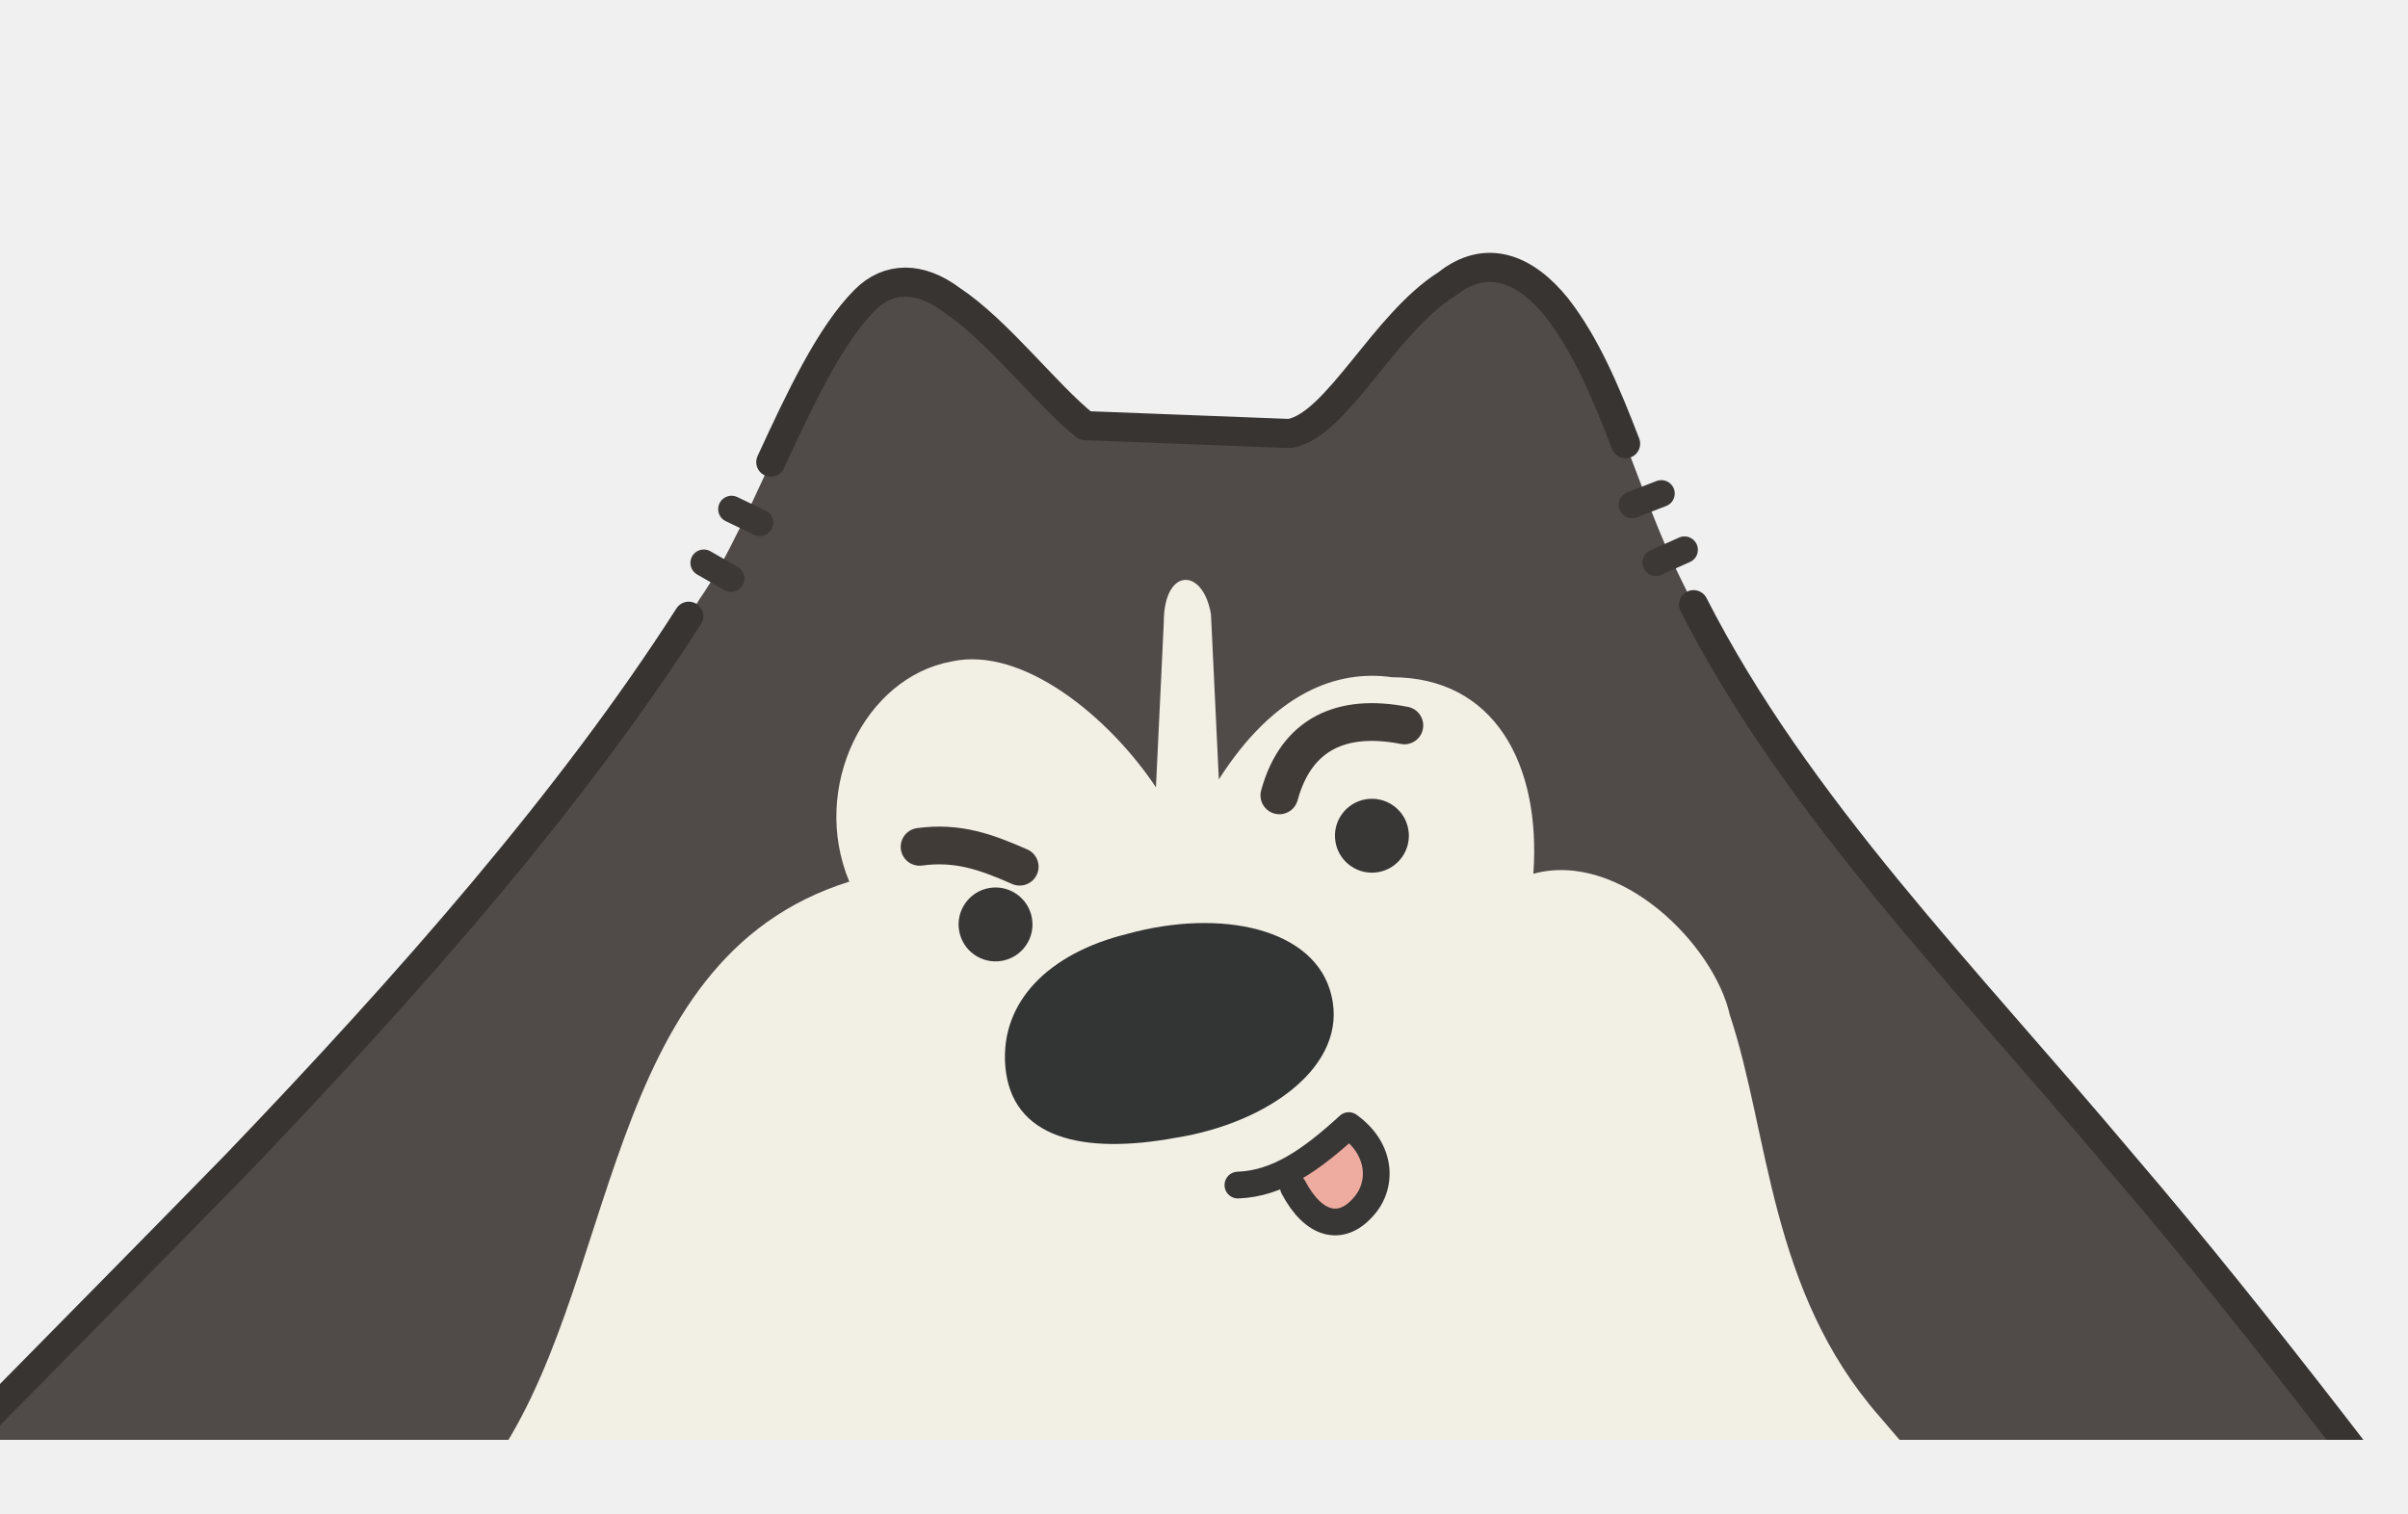
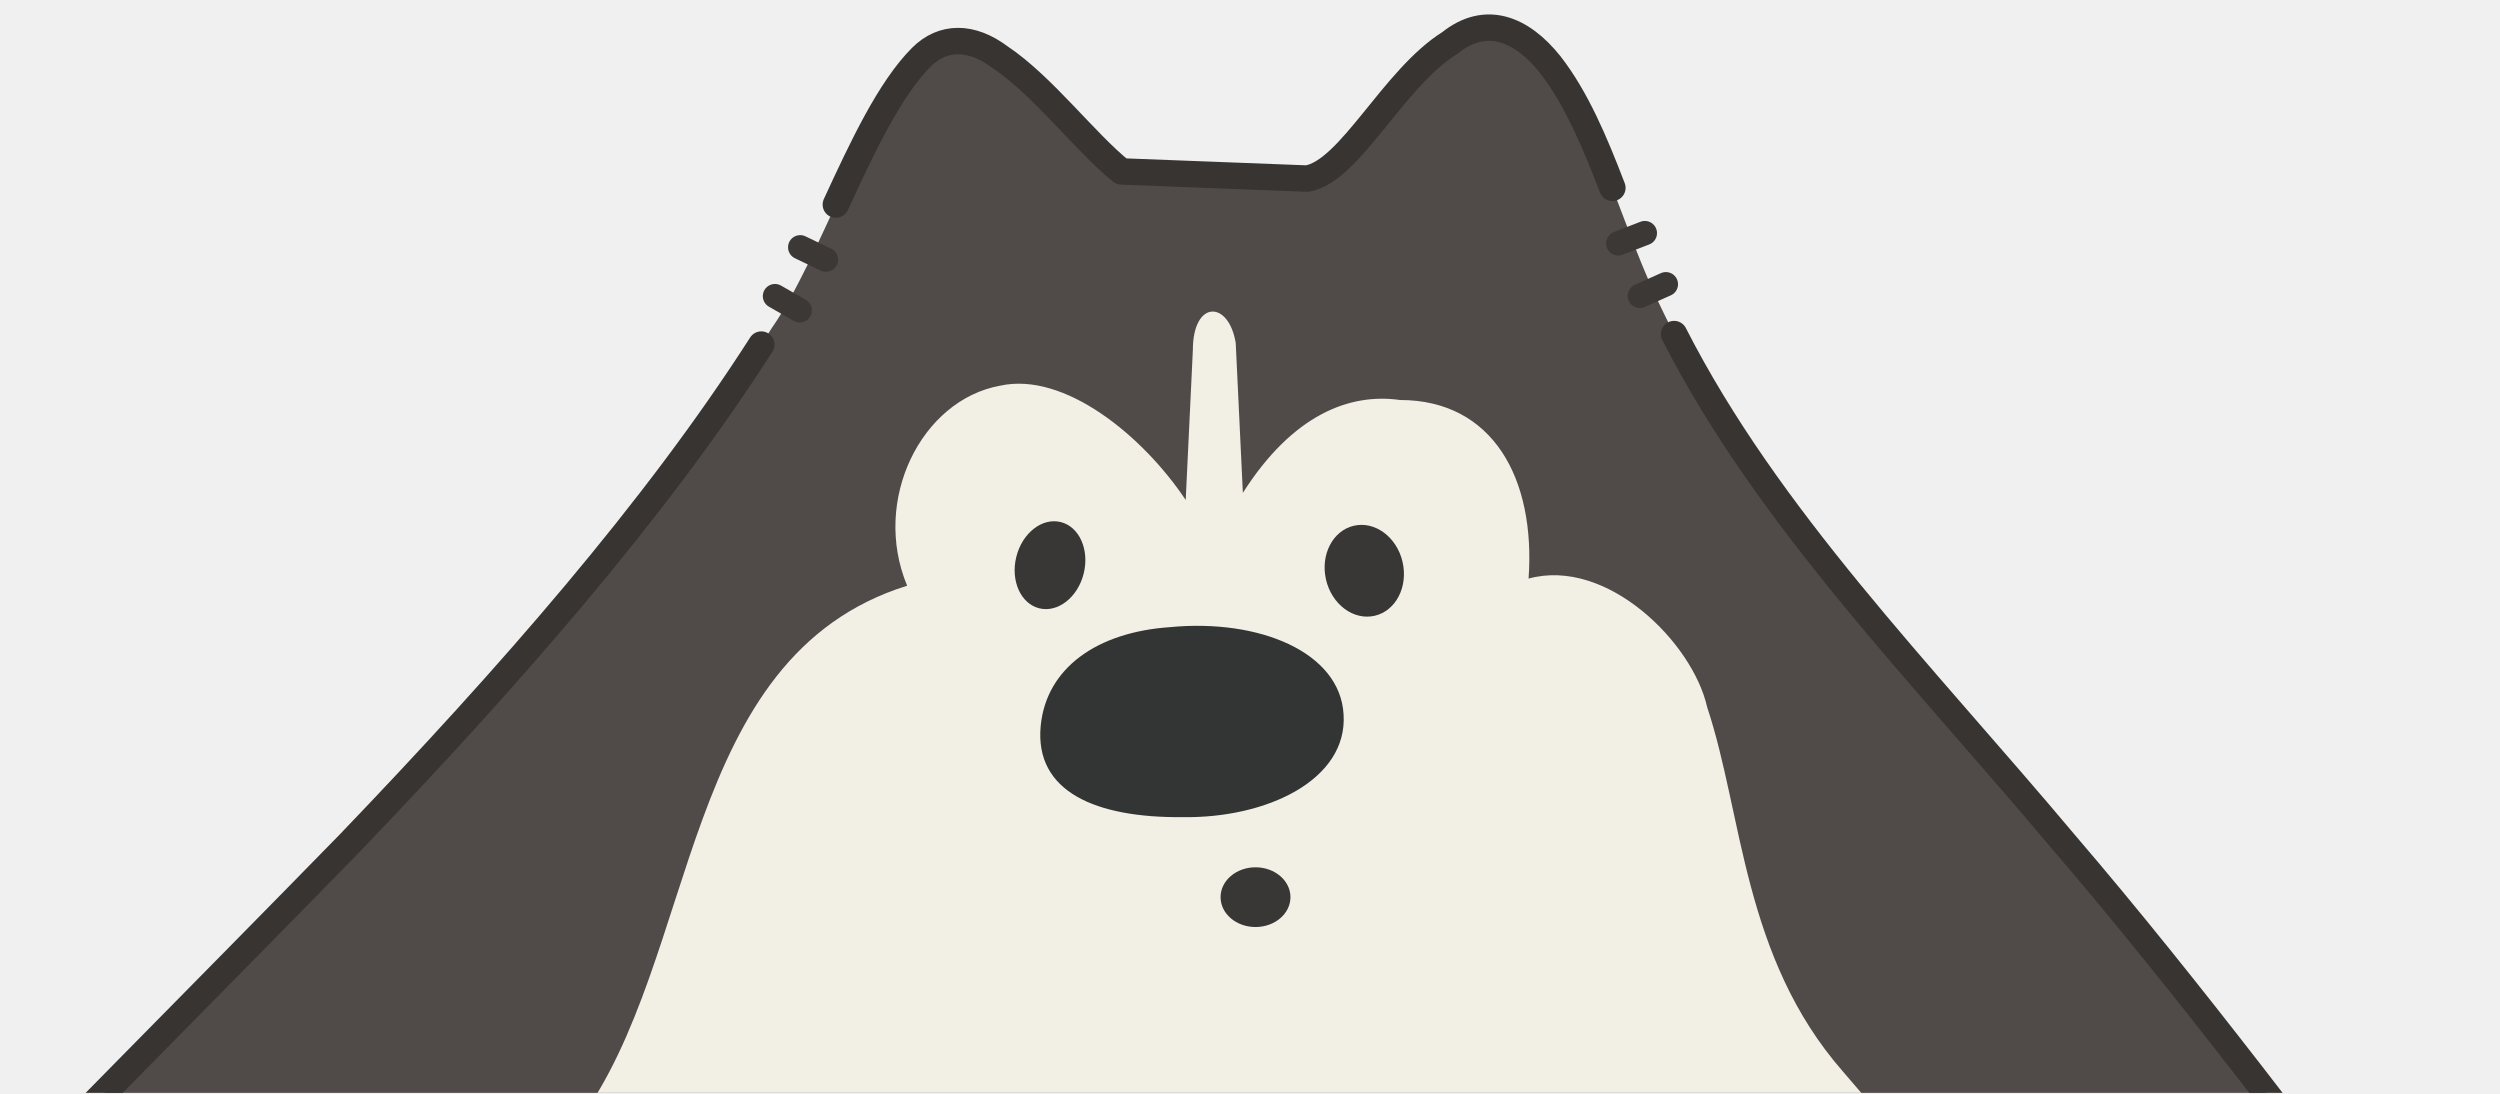
- <svg xmlns="http://www.w3.org/2000/svg" width="350" height="220" viewBox="0 0 350 220" fill="none">
-   <g id="Milu Â· Xuáº¥t cho app (cÃ¹ng khung 350 Ã 220)">
-     <g id="milu-to-mo" clip-path="url(#clip0_428_112)">
-       <g id="Than / TÃ² mÃ²" clip-path="url(#clip1_428_112)">
-         <g id="NÃ©t váº½ Â· Than tÃ² mÃ²" clip-path="url(#clip2_428_112)">
-           <g id="Group">
-             <path id="Vector" d="M-111.986 324.729C-68.557 272.157 -12.557 217.3 34.3 169.3C60.586 141.871 84.586 114.443 101.728 87.014C109.728 75.586 116.586 52.729 125.728 43.586C129.157 40.157 133.728 40.157 138.3 43.586C145.157 48.157 152.014 57.3 157.728 61.871L187.443 63.014C194.3 61.871 201.157 47.014 210.3 41.3C216.014 36.729 221.728 39.014 226.3 44.729C234.3 55.014 237.728 71.014 244.586 84.729C259.443 115.586 284.586 140.729 308.586 169.3C349.728 217.3 382.871 269.871 436.586 324.729H-111.986Z" fill="#504B49" />
-             <path id="Vector_2" d="M-36.557 324.729C-6.843 271.014 42.3 252.729 70.871 213.871C90.3 187.586 86.871 139.586 123.443 128.157C117.729 114.443 125.729 98.443 138.3 96.157C148.586 93.871 161.157 104.157 168.014 114.443L169.157 90.443C169.157 82.443 174.871 82.443 176.014 89.3L177.157 113.3C185.157 100.729 194.3 97.3 202.3 98.443C217.157 98.443 224.014 111.014 222.871 127.014C235.443 123.586 249.157 137.3 251.443 147.586C257.157 164.729 257.157 187.586 273.157 205.871C305.157 243.586 346.3 279.014 382.871 324.729H-36.557Z" fill="#F2EFE5" />
-             <path id="ÄÆ°á»ng bao há» Â· Than" d="M-111.986 324.729C-68.557 272.157 -12.557 217.3 34.3 169.3C59.767 142.725 83.089 116.151 100.107 89.576M112.034 67.177C116.286 57.955 120.655 48.659 125.728 43.586C129.157 40.157 133.728 40.157 138.3 43.586C145.157 48.157 152.014 57.3 157.728 61.871C167.633 62.252 177.538 62.633 187.443 63.014C194.3 61.871 201.157 47.014 210.3 41.3C216.014 36.729 221.728 39.014 226.3 44.729C230.5 50.129 233.441 57.106 236.279 64.499M246.156 87.896C261.173 117.321 285.412 141.712 308.586 169.3C349.728 217.3 382.871 269.871 436.586 324.729" stroke="#373432" stroke-width="4.229" stroke-linecap="round" stroke-linejoin="round" />
-             <path id="Hai nÃ©t vai Â· Than" d="M102.295 81.823L106.257 84.094M106.331 74.009L110.449 75.983M241.476 71.739L237.216 73.384M244.84 79.92L240.671 81.783" stroke="#3C3836" stroke-width="3.89" stroke-linecap="round" stroke-linejoin="round" />
-             <g id="Curious-tilt">
-               <g id="Listening-brows">
-                 <path id="Lower-brow" d="M133.659 123.097C139.213 122.349 143.304 123.833 148.21 125.985" stroke="#413B37" stroke-width="5.486" stroke-linecap="round" stroke-linejoin="round" />
-                 <path id="Raised-brow" d="M185.954 115.616C188.425 106.593 195.105 103.674 204.122 105.45" stroke="#413B37" stroke-width="5.486" stroke-linecap="round" stroke-linejoin="round" />
-               </g>
-               <g id="Glancing-eyes">
-                 <path id="Left-eye" d="M145.633 139.669C148.554 139.154 150.505 136.368 149.99 133.447C149.475 130.525 146.689 128.574 143.767 129.089C140.846 129.605 138.895 132.391 139.41 135.312C139.925 138.234 142.711 140.184 145.633 139.669Z" fill="#393736" />
-                 <path id="Right-eye" d="M200.339 126.774C203.26 126.258 205.211 123.473 204.696 120.551C204.181 117.63 201.395 115.679 198.473 116.194C195.552 116.709 193.601 119.495 194.116 122.417C194.631 125.338 197.417 127.289 200.339 126.774Z" fill="#393736" />
-               </g>
-               <path id="Vector_3" d="M146.114 154.903C145.407 145.628 152.406 138.591 163.747 135.779C177.577 131.948 191.228 134.995 193.517 144.687C196.019 154.923 184.26 163.263 170.939 165.38C157.453 167.874 146.947 165.548 146.114 154.903Z" fill="#333434" />
-               <g id="Sideways-tongue">
-                 <g id="Vector_4">
-                   <path d="M179.928 172.266C185.695 172.062 190.548 168.653 196.044 163.622C200.962 167.165 200.975 172.501 198.035 175.572C194.929 179.021 190.957 178.213 187.992 172.585" fill="#EEACA0" />
-                   <path d="M179.928 172.266C185.695 172.062 190.548 168.653 196.044 163.622C200.962 167.165 200.975 172.501 198.035 175.572C194.929 179.021 190.957 178.213 187.992 172.585" stroke="#393736" stroke-width="3.886" stroke-linecap="round" stroke-linejoin="round" />
-                 </g>
-               </g>
-             </g>
-           </g>
-         </g>
-       </g>
+ <svg xmlns="http://www.w3.org/2000/svg" width="320" height="140" viewBox="0 0 320 140" fill="none">
+   <g clip-path="url(#clip0_635_2893)">
+     <g clip-path="url(#clip1_635_2893)">
+       <path d="M-72.229 232.229C-37.486 190.171 7.314 146.286 44.8 107.886C65.829 85.943 85.029 64 98.743 42.057C105.143 32.914 110.629 14.629 117.943 7.314C120.686 4.571 124.343 4.571 128 7.314C133.486 10.971 138.971 18.286 143.543 21.943L167.314 22.857C172.8 21.943 178.286 10.057 185.6 5.486C190.171 1.829 194.743 3.657 198.4 8.229C204.8 16.457 207.543 29.257 213.029 40.228C224.914 64.914 245.029 85.028 264.229 107.886C297.143 146.286 323.657 188.343 366.629 232.229H-72.229Z" fill="#504B49" />
+       <path d="M-11.886 232.228C11.886 189.257 51.2 174.628 74.057 143.543C89.6 122.514 86.857 84.114 116.114 74.971C111.543 64 117.943 51.2 128 49.371C136.229 47.543 146.286 55.771 151.771 64L152.686 44.8C152.686 38.4 157.257 38.4 158.171 43.886L159.086 63.086C165.486 53.029 172.8 50.286 179.2 51.2C191.086 51.2 196.571 61.257 195.657 74.057C205.714 71.314 216.686 82.286 218.514 90.514C223.086 104.228 223.086 122.514 235.886 137.143C261.486 167.314 294.4 195.657 323.657 232.228H-11.886Z" fill="#F2EFE5" />
+       <path d="M-72.229 232.229C-37.486 190.171 7.314 146.286 44.8 107.886C65.174 86.626 83.831 65.366 97.446 44.106M106.988 26.188C110.389 18.809 113.884 11.373 117.943 7.314C120.686 4.571 124.343 4.571 128 7.314C133.486 10.971 138.971 18.286 143.543 21.943C151.467 22.248 159.39 22.552 167.314 22.857C172.8 21.943 178.286 10.057 185.6 5.486C190.171 1.829 194.743 3.657 198.4 8.229C201.76 12.549 204.113 18.13 206.383 24.045M214.285 42.762C226.298 66.302 245.69 85.815 264.229 107.886C297.143 146.286 323.657 188.343 366.629 232.229" stroke="#373432" stroke-width="3.383" stroke-linecap="round" stroke-linejoin="round" />
+       <path d="M99.196 37.904L102.366 39.721M102.425 31.653L105.72 33.232M210.541 29.837L207.133 31.153M213.232 36.381L209.897 37.872" stroke="#3C3836" stroke-width="3.112" stroke-linecap="round" stroke-linejoin="round" />
+       <path d="M133.024 77.863C135.405 78.456 137.951 76.466 138.712 73.418C139.472 70.369 138.157 67.417 135.776 66.823C133.395 66.229 130.849 68.219 130.089 71.268C129.329 74.316 130.643 77.269 133.024 77.863Z" fill="#393736" />
+       <path d="M175.959 78.819C178.665 78.194 180.263 75.108 179.528 71.926C178.794 68.744 176.004 66.67 173.298 67.295C170.592 67.92 168.994 71.006 169.729 74.188C170.464 77.371 173.253 79.444 175.959 78.819Z" fill="#393736" />
+       <path d="M133.211 92.891C133.943 85.486 140.434 80.914 149.76 80.274C161.189 79.177 171.52 83.474 171.977 91.428C172.526 99.84 162.103 104.777 151.314 104.594C140.343 104.686 132.389 101.394 133.211 92.891Z" fill="#333434" />
    </g>
+     <path d="M160.706 118.659C163.176 118.659 165.179 116.947 165.179 114.836C165.179 112.725 163.176 111.014 160.706 111.014C158.236 111.014 156.233 112.725 156.233 114.836C156.233 116.947 158.236 118.659 160.706 118.659Z" fill="#393736" />
  </g>
  <defs>
-     <clipPath id="clip0_428_112">
-       <rect width="350" height="220" fill="white" />
+     <clipPath id="clip0_635_2893">
+       <rect width="320" height="139.886" fill="white" />
    </clipPath>
-     <clipPath id="clip1_428_112">
-       <rect width="400" height="176" fill="white" transform="translate(-21.7002 33.3)" />
-     </clipPath>
-     <clipPath id="clip2_428_112">
-       <rect width="400" height="174.857" fill="white" transform="translate(-21.7002 34.4429)" />
+     <clipPath id="clip1_635_2893">
+       <rect width="320" height="139.886" fill="white" />
    </clipPath>
  </defs>
</svg>
